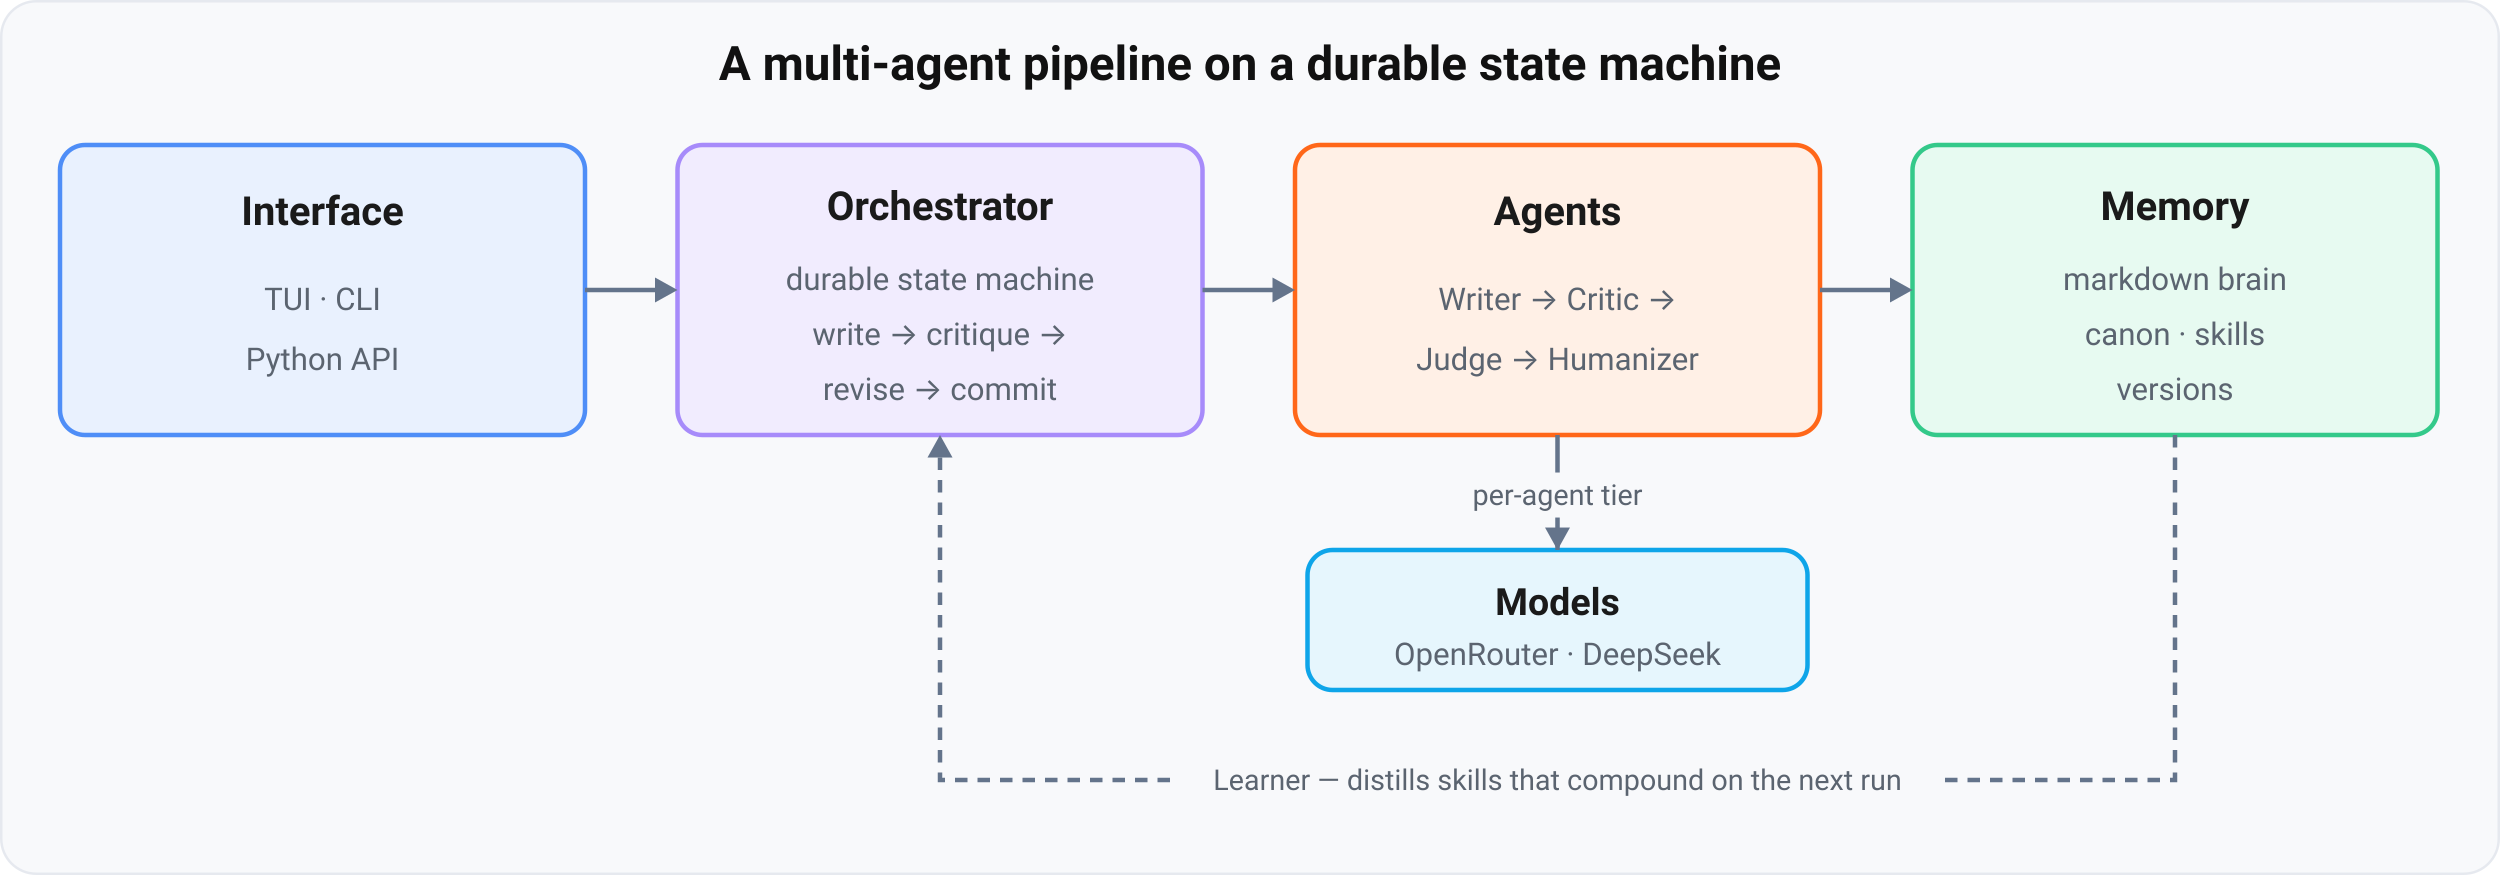
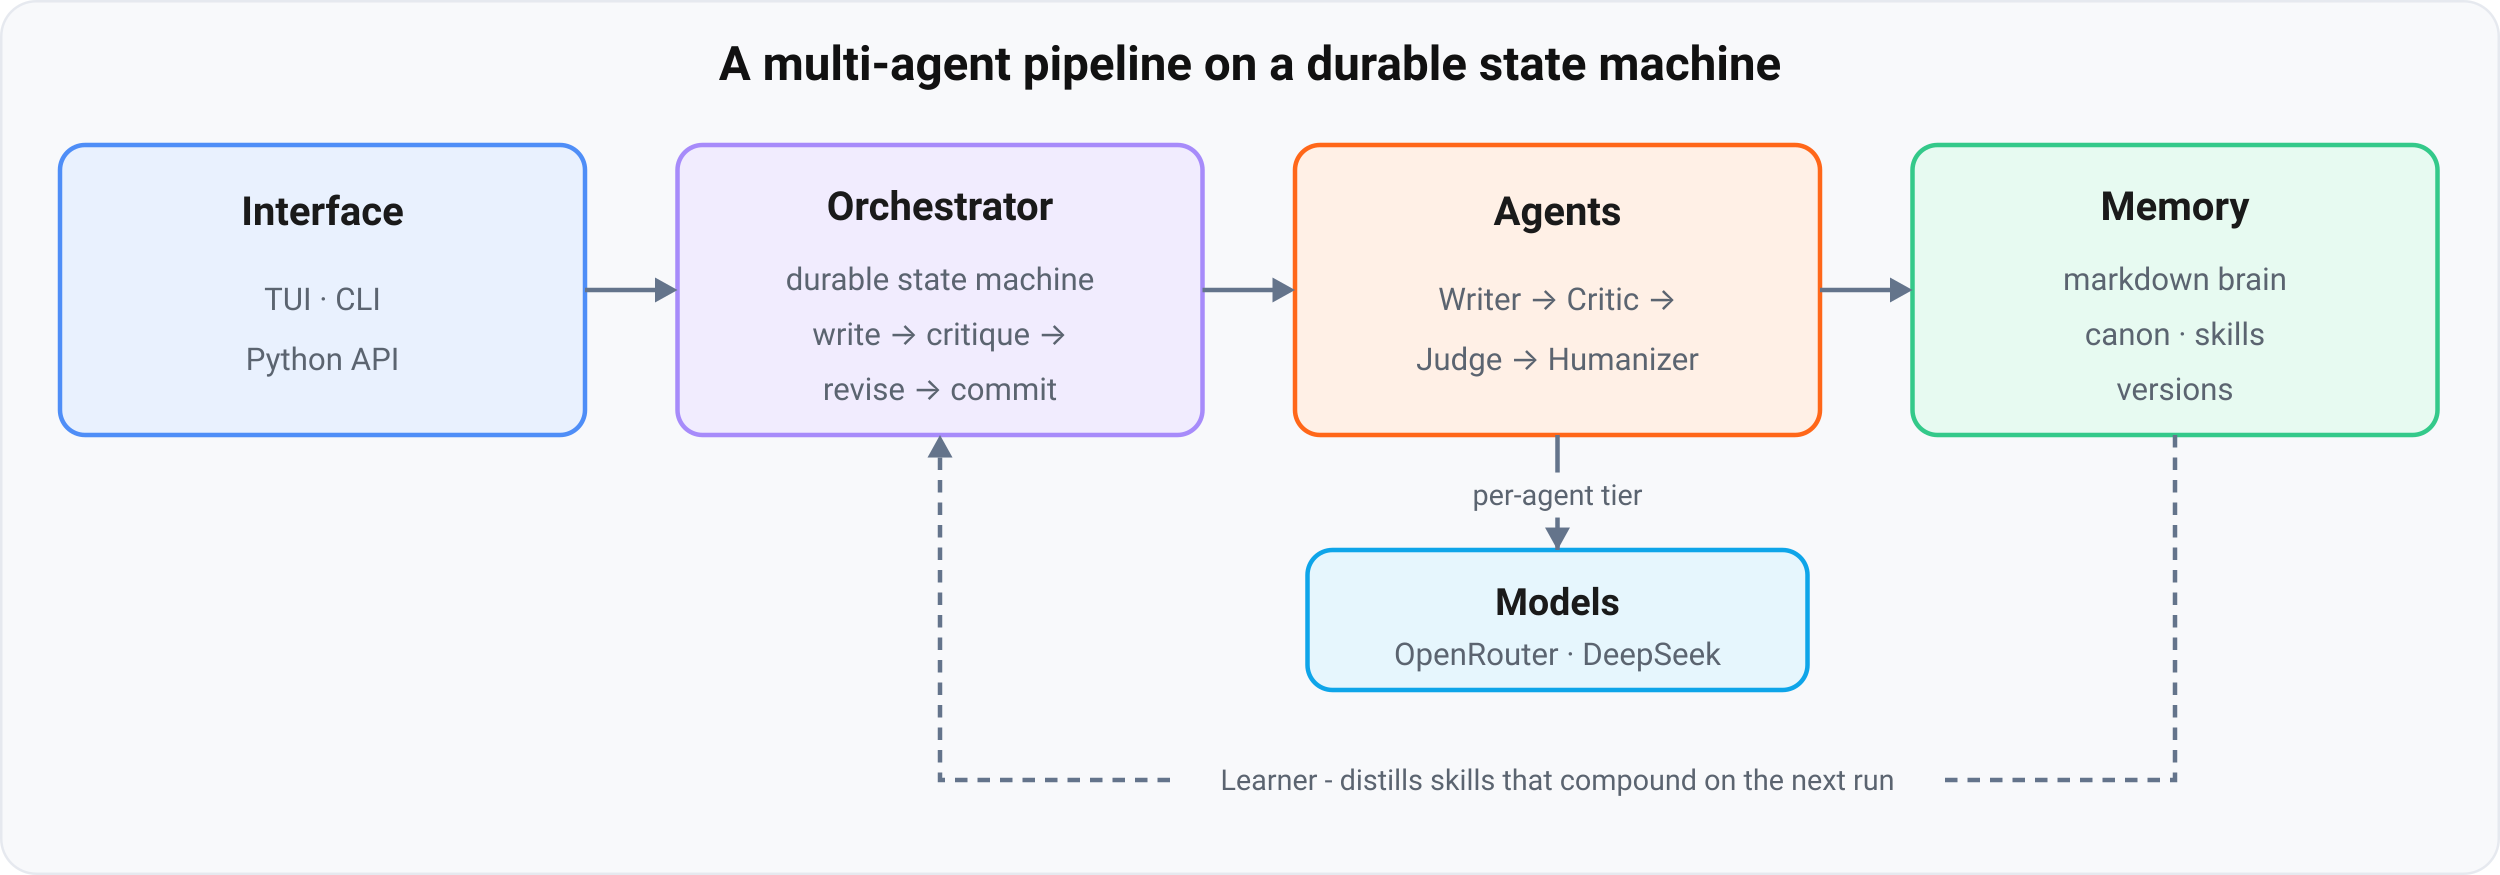
<svg xmlns="http://www.w3.org/2000/svg" viewBox="0 0 1000 350" font-family="system-ui,-apple-system,'Segoe UI',Roboto,sans-serif">
  <rect x="0.5" y="0.5" width="999" height="349" rx="14" fill="#f8f9fb" stroke="#e6e9ef" />
  <text x="500" y="32" text-anchor="middle" font-size="19" font-weight="700" fill="#111">A multi-agent pipeline on a durable state machine</text>
  <g>
    <rect x="24" y="58" width="210" height="116" rx="10" fill="#e9f1fe" stroke="#4f8ef7" stroke-width="1.8" />
    <text x="129" y="90" text-anchor="middle" font-size="16" font-weight="700" fill="#1a1a1a">Interface</text>
    <text x="129" y="124" text-anchor="middle" font-size="12.5" fill="#5b6470">TUI · CLI</text>
    <text x="129" y="148" text-anchor="middle" font-size="12.5" fill="#5b6470">Python API</text>
  </g>
  <g>
    <rect x="271" y="58" width="210" height="116" rx="10" fill="#f1ecfe" stroke="#a78bfa" stroke-width="1.8" />
    <text x="376" y="88" text-anchor="middle" font-size="16" font-weight="700" fill="#1a1a1a">Orchestrator</text>
    <text x="376" y="116" text-anchor="middle" font-size="12.5" fill="#5b6470">durable state machine</text>
    <text x="376" y="138" text-anchor="middle" font-size="12.5" fill="#5b6470">write → critique →</text>
    <text x="376" y="160" text-anchor="middle" font-size="12.5" fill="#5b6470">revise → commit</text>
  </g>
  <g>
    <rect x="518" y="58" width="210" height="116" rx="10" fill="#fff0e6" stroke="#ff6719" stroke-width="1.8" />
    <text x="623" y="90" text-anchor="middle" font-size="16" font-weight="700" fill="#1a1a1a">Agents</text>
    <text x="623" y="124" text-anchor="middle" font-size="12.5" fill="#5b6470">Writer → Critic →</text>
    <text x="623" y="148" text-anchor="middle" font-size="12.5" fill="#5b6470">Judge → Humanizer</text>
  </g>
  <g>
    <rect x="765" y="58" width="210" height="116" rx="10" fill="#e7faf1" stroke="#34c98a" stroke-width="1.8" />
    <text x="870" y="88" text-anchor="middle" font-size="16" font-weight="700" fill="#1a1a1a">Memory</text>
    <text x="870" y="116" text-anchor="middle" font-size="12.5" fill="#5b6470">markdown brain</text>
    <text x="870" y="138" text-anchor="middle" font-size="12.5" fill="#5b6470">canon · skills</text>
    <text x="870" y="160" text-anchor="middle" font-size="12.5" fill="#5b6470">versions</text>
  </g>
  <g stroke="#64748b" stroke-width="1.8" fill="none">
    <path d="M 234 116 H 268" />
    <path d="M 481 116 H 515" />
    <path d="M 728 116 H 762" />
  </g>
  <g fill="#64748b">
    <polygon points="271,116 262,111 262,121" />
    <polygon points="518,116 509,111 509,121" />
    <polygon points="765,116 756,111 756,121" />
  </g>
  <g>
    <rect x="523" y="220" width="200" height="56" rx="10" fill="#e6f6fd" stroke="#0ea5e9" stroke-width="1.8" />
    <text x="623" y="246" text-anchor="middle" font-size="15" font-weight="700" fill="#1a1a1a">Models</text>
    <text x="623" y="266" text-anchor="middle" font-size="12.5" fill="#5b6470">OpenRouter · DeepSeek</text>
  </g>
  <path d="M 623 174 V 220" stroke="#64748b" stroke-width="1.8" fill="none" />
  <polygon points="623,220 618,211 628,211" fill="#64748b" />
  <rect x="566" y="189" width="114" height="18" rx="7" fill="#f8f9fb" />
  <text x="623" y="202" text-anchor="middle" font-size="11.5" fill="#5b6470">per-agent tier</text>
  <path d="M 870 174 V 312 H 376 V 178" stroke="#64748b" stroke-width="1.8" fill="none" stroke-dasharray="5 4" />
  <polygon points="376,174 371,183 381,183" fill="#64748b" />
  <rect x="471" y="303" width="304" height="18" rx="7" fill="#f8f9fb" />
-   <text x="623" y="316" text-anchor="middle" font-size="11.5" fill="#5b6470">Learner — distills skills that compound on the next run</text>
+   <text x="623" y="316" text-anchor="middle" font-size="11.5" fill="#5b6470">Learner - distills skills that compound on the next run</text>
</svg>
